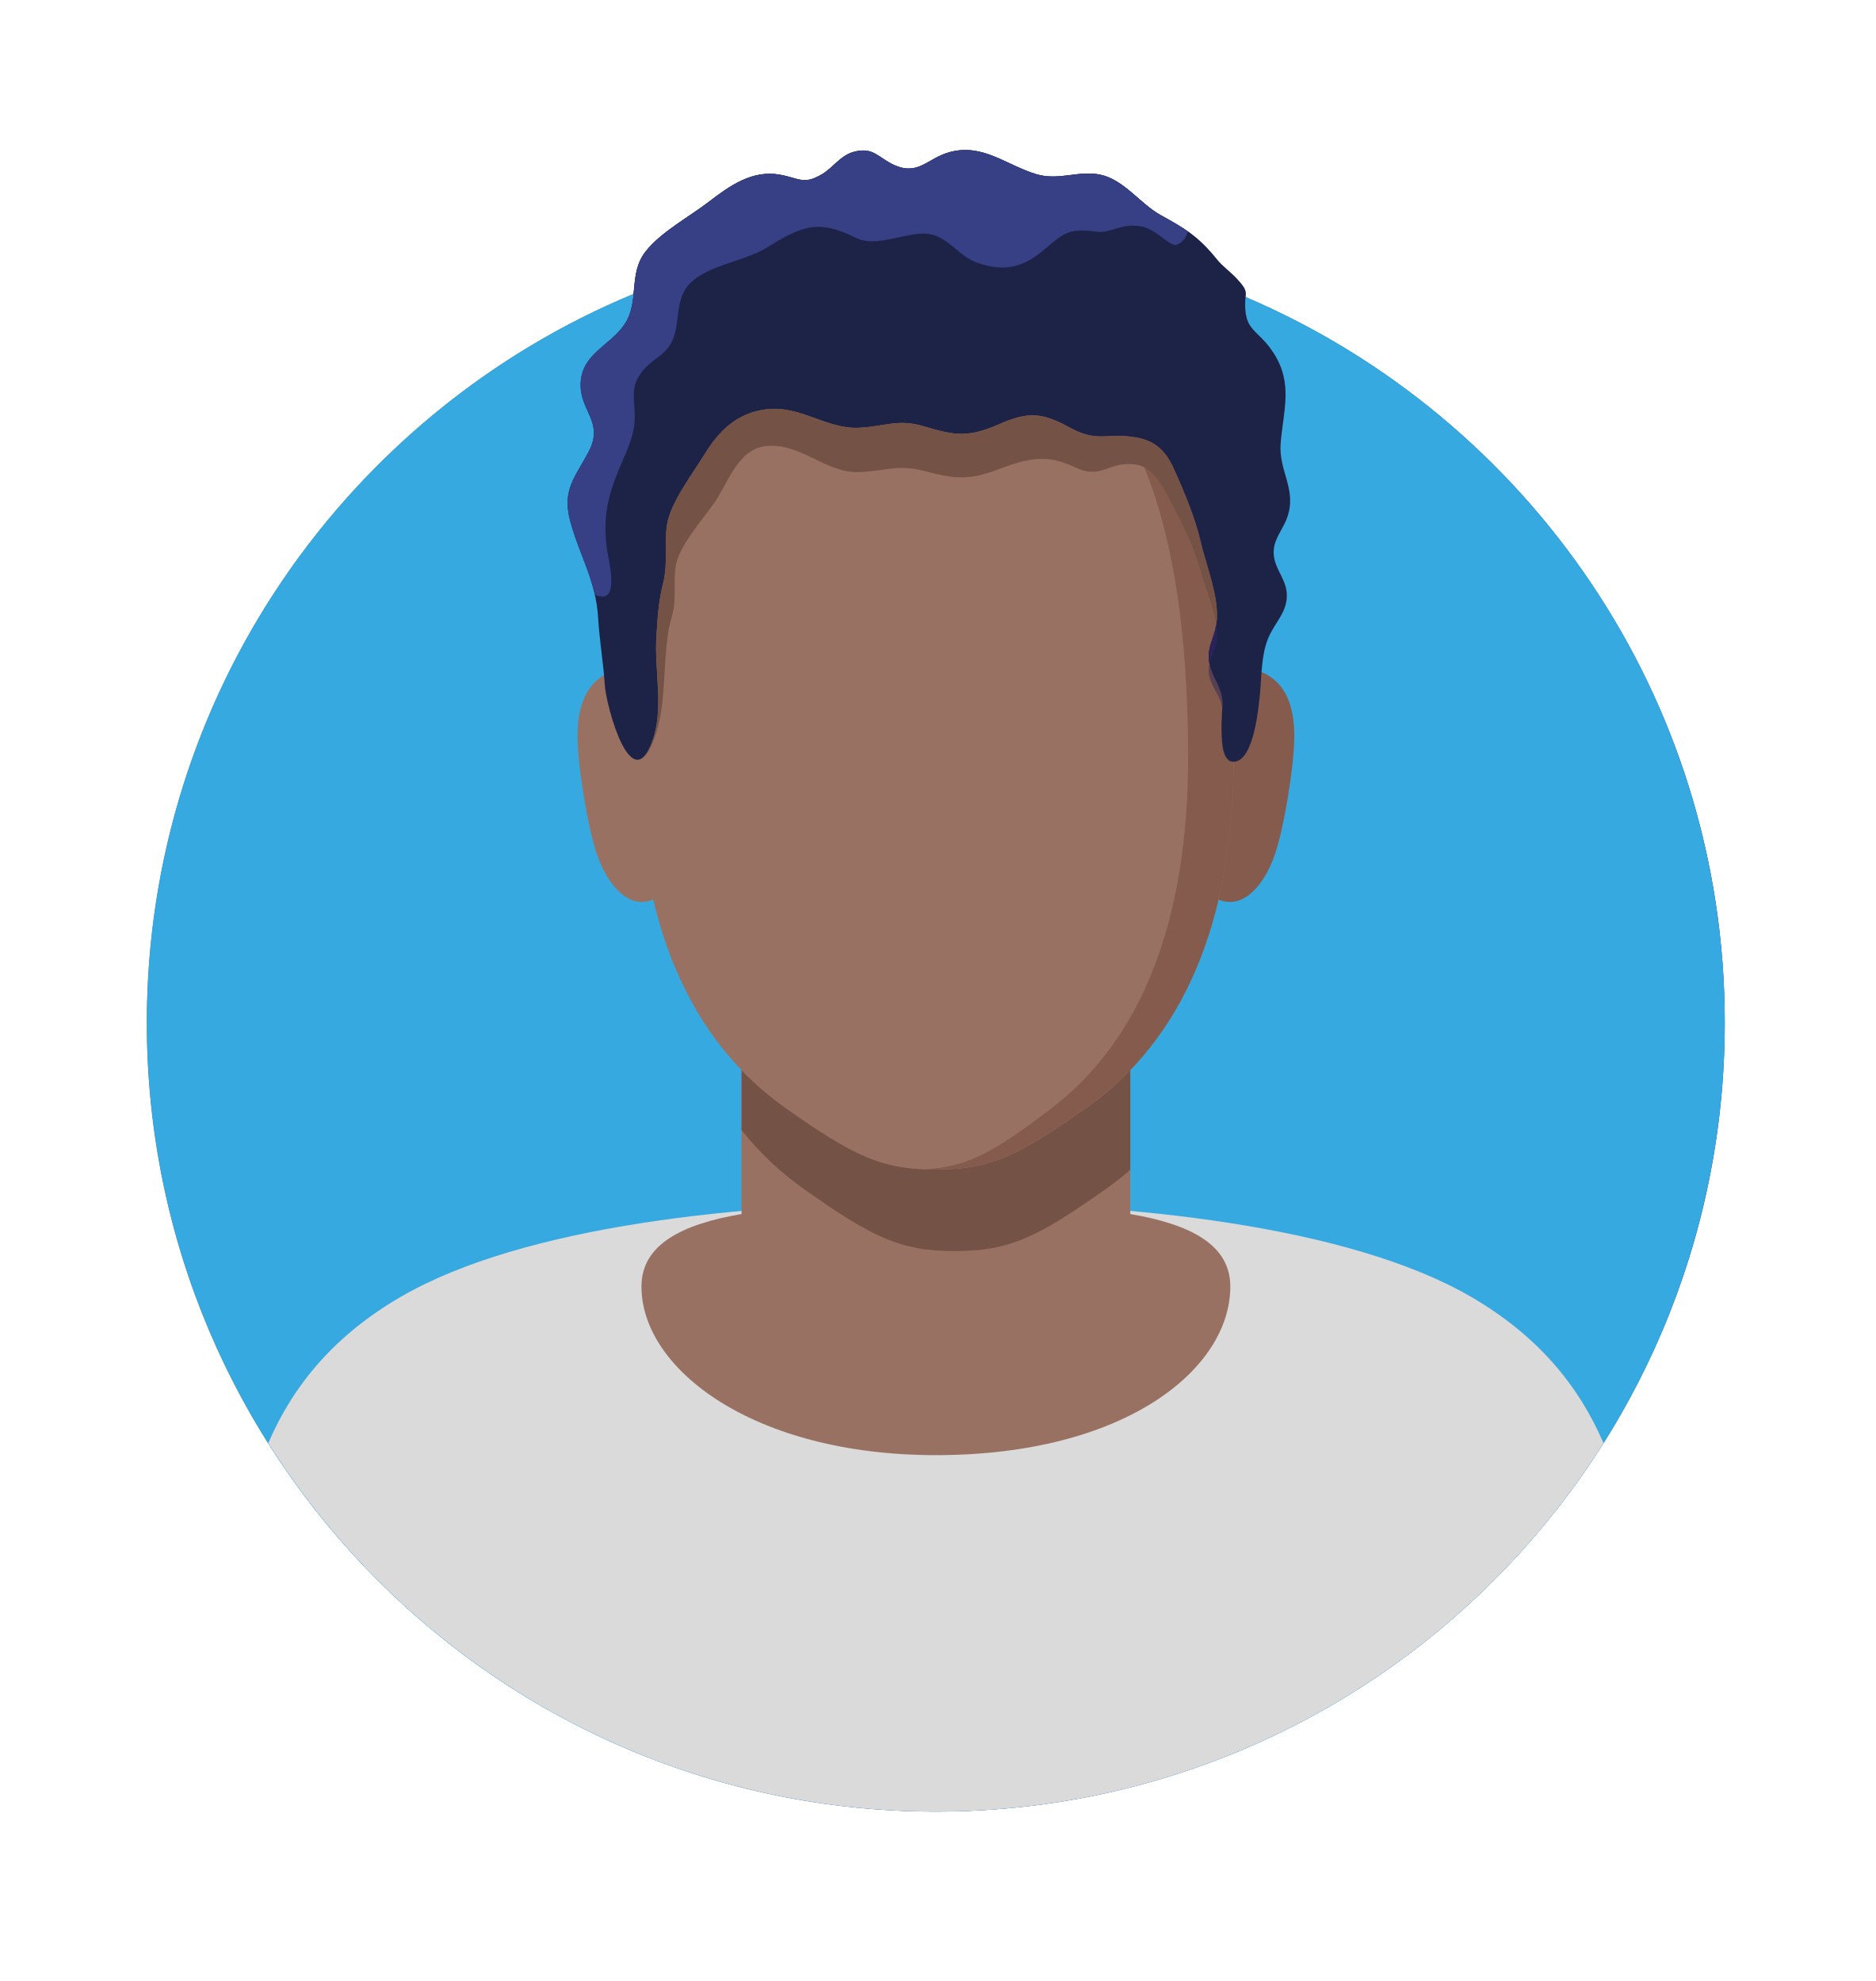
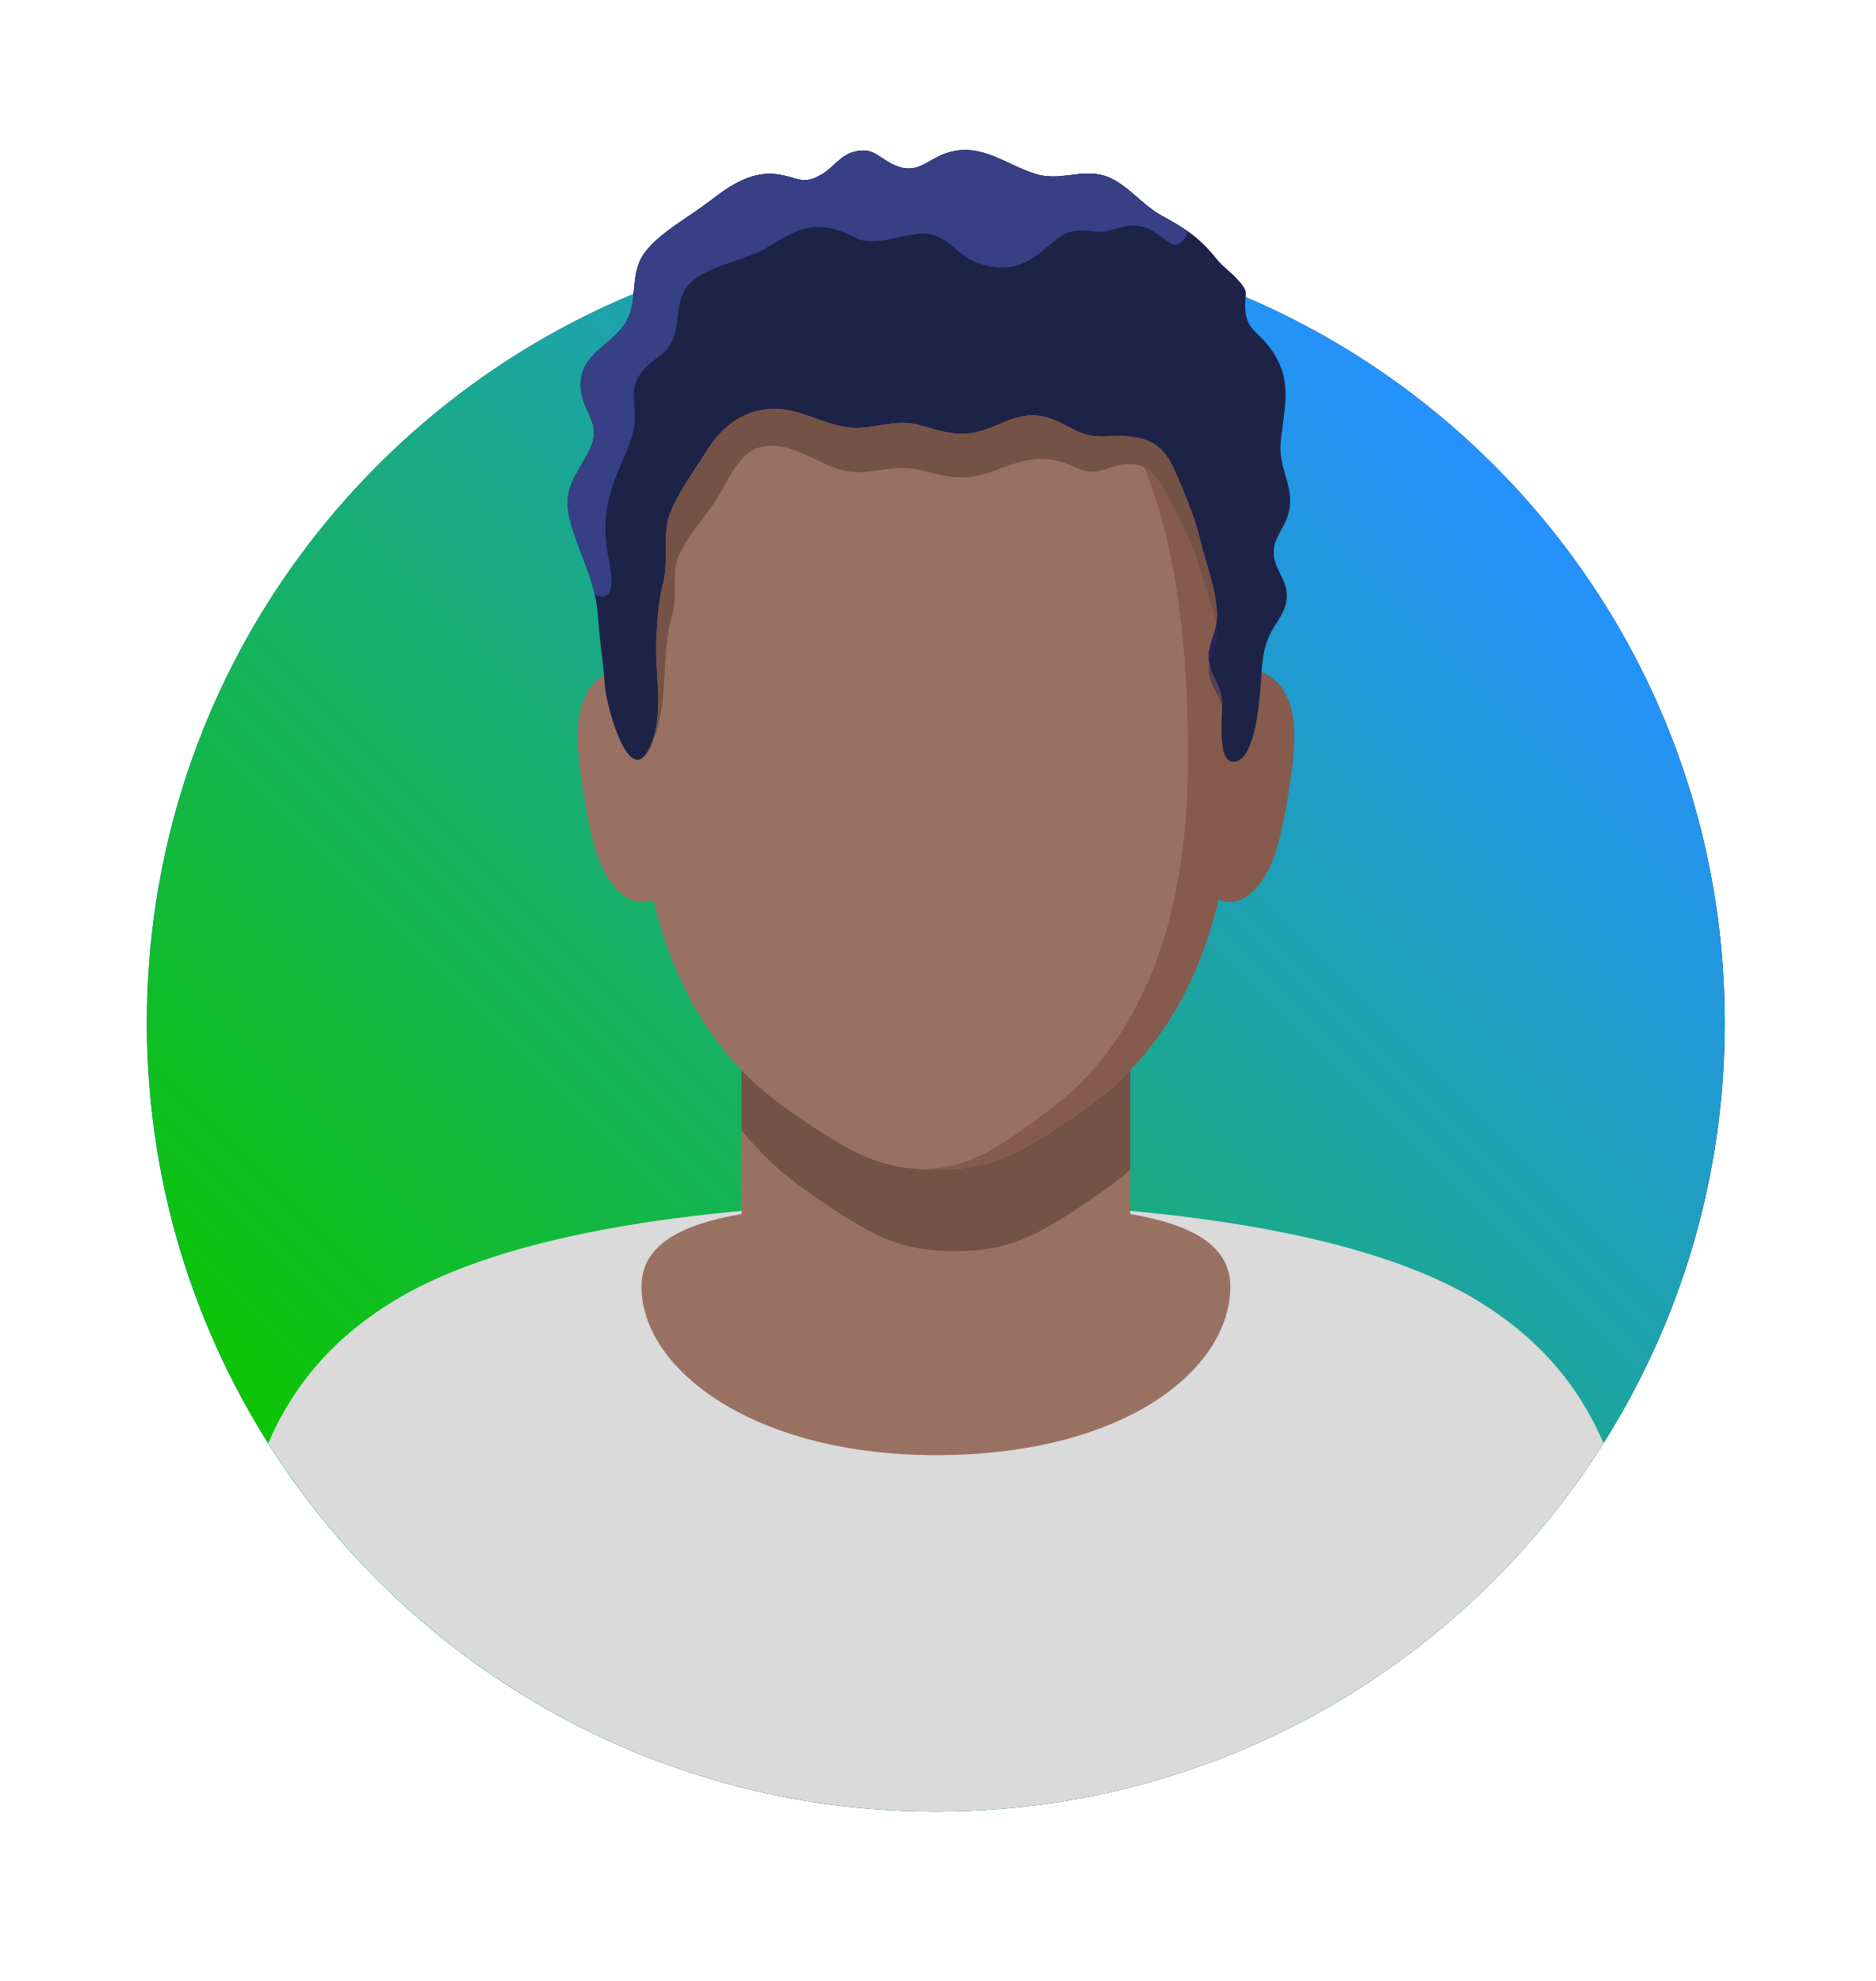
<svg xmlns="http://www.w3.org/2000/svg" xmlns:xlink="http://www.w3.org/1999/xlink" version="1.1" id="Layer_1" x="0px" y="0px" viewBox="0 0 339.73 358.9" style="enable-background:new 0 0 339.73 358.9;" xml:space="preserve">
  <style type="text/css">
- 	.st0{fill:url(#SVGID_1_);}
- 	.st1{fill:#36A9E1;}
+ 	.st0{fill:url(#SVGID_2_);}
+ 	.st1{fill:url(#SVGID_1_);}
	.st2{fill:#DADADA;}
	.st3{fill:#997163;}
	.st4{fill:#855B4D;}
	.st5{fill:#755246;}
	.st6{fill:#1D2247;}
	.st7{opacity:0.5;fill:#29235C;enable-background:new    ;}
	.st8{fill:#29235C;}
	.st9{fill:#373F85;}
	.st10{clip-path:url(#SVGID_5_);}
	.st11{clip-path:url(#SVGID_6_);fill:url(#SVGID_7_);}
</style>
-   <linearGradient id="SVGID_1_" gradientUnits="userSpaceOnUse" x1="26.59" y1="182.306" x2="312.41" y2="182.306" gradientTransform="matrix(1 0 0 -1 0 360)">
+   <linearGradient id="SVGID_1_" gradientUnits="userSpaceOnUse" x1="26.61" y1="181.78" x2="312.43" y2="181.78" gradientTransform="matrix(1 0 0 -1 0 360)">
+     <stop offset="0" style="stop-color:#0cc600" />
+     <stop offset="1" style="stop-color:#2591ff" />
+   </linearGradient>
+   <linearGradient id="SVGID_2_" gradientUnits="userSpaceOnUse" x1="26.59" y1="182.306" x2="312.41" y2="182.306" gradientTransform="matrix(1 0 0 -1 0 360)">
    <stop offset="0" style="stop-color:#2581C4" />
    <stop offset="1" style="stop-color:#29235C" />
  </linearGradient>
  <path class="st0" d="M225.59,53.81c0.1-1.11,0.09-1.49-1.56-3.29c-1.15-1.25-2.56-2.19-3.69-3.6c-3.21-3.99-5.65-5.51-10.05-7.91  c-3.77-2.06-6.71-6.48-11.04-7.37c-3.94-0.81-7.45,1.15-11.55-0.08c-5.45-1.64-9.72-5.66-15.75-3.98c-3.99,1.11-5.59,4.25-9.9,2.36  c-2.96-1.3-3.82-3.41-7.43-2.42c-2.42,0.66-3.68,2.8-5.67,4c-3.37,2.03-4.09,0.81-7.66,0.14c-5.01-0.93-9.1,1.97-12.91,4.9  c-3.57,2.75-8.74,5.49-11.5,9.07c-1.81,2.35-1.87,5.01-2.14,7.64C62.99,74.76,26.59,125.78,26.59,185.3  c0,78.93,63.98,142.91,142.91,142.91s142.91-63.98,142.91-142.91C312.43,126.27,276.65,75.61,225.59,53.81z" />
  <ellipse transform="matrix(0.7071 -0.7071 0.7071 0.7071 -81.3705 174.1364)" class="st1" cx="169.52" cy="185.29" rx="142.91" ry="142.91" />
  <path class="st2" d="M290.45,261.46c-25.3,40.1-70.01,66.74-120.93,66.74c-50.93,0-95.63-26.64-120.93-66.74  c4.51-10.5,12-19.56,24.07-26.55c11.02-6.38,26.42-10.65,43.48-13.31c17.05-2.66,35.76-3.74,53.38-3.74  c35.25,0,74.82,4.29,96.87,17.05C278.46,241.91,285.94,250.96,290.45,261.46z" />
  <path class="st3" d="M204.73,219.95V185.9h-70.41v34.05c-10.69,1.82-18.13,5.47-18.13,13.14c0,14.97,20.28,30.54,53.33,30.54  c34.24,0,53.33-15.57,53.33-30.54C222.86,225.41,215.42,221.77,204.73,219.95z" />
  <path class="st3" d="M126.55,144.24c0-10.58-4.64-23.45-10.36-23.45s-11.58,2.04-11.58,12.62c0,5.09,1.81,16.5,3.56,21.51  c1.89,5.39,5.05,8.49,8.02,8.49C121.91,163.4,126.55,154.82,126.55,144.24z" />
  <path class="st4" d="M212.49,144.24c0-10.58,4.64-23.45,10.36-23.45s11.59,2.04,11.59,12.62c0,5.09-1.81,16.5-3.56,21.51  c-1.89,5.39-5.05,8.49-8.02,8.49C217.13,163.4,212.49,154.82,212.49,144.24z" />
  <path class="st5" d="M204.73,193.86v18.07c-1.47,1.29-3,2.49-4.61,3.62c-6.14,4.32-10.46,7.1-14.48,8.79  c-4.04,1.7-7.76,2.32-12.69,2.32c-9.86,0-14.91-2.48-27.16-11.11c-4.32-3.05-8.15-6.64-11.47-10.8v-10.88  c2.44,2.54,5.13,4.84,8.03,6.89c12.26,8.64,17.31,11.12,27.18,11.12c4.93,0,8.66-0.62,12.69-2.32c4.02-1.7,8.34-4.48,14.48-8.8  C199.61,198.72,202.29,196.42,204.73,193.86z" />
  <path class="st3" d="M169.52,55.74L169.52,55.74L169.52,55.74c-42.38,0-53.94,36.53-53.94,81.58c0,29.88,9.34,51.17,26.77,63.45  c12.26,8.64,17.31,11.11,27.17,11.11l0,0l0,0c9.86,0,14.91-2.47,27.17-11.11c17.43-12.28,26.77-33.57,26.77-63.45  C223.46,92.26,211.9,55.74,169.52,55.74z" />
  <path class="st4" d="M169.52,55.74c-0.73,0-1.43,0.04-2.15,0.06c37.5,1.23,47.83,37.25,47.83,81.52c0,29.88-8.63,51.17-24.72,63.45  c-10.47,7.99-15.25,10.7-23.11,11.06c0.69,0.03,1.4,0.05,2.15,0.05c9.86,0,14.91-2.47,27.17-11.11  c17.43-12.28,26.77-33.57,26.77-63.45C223.46,92.26,211.9,55.74,169.52,55.74z" />
  <path class="st6" d="M223.4,138.01c-3.17,0-1.82-9.67-2-11.21c-0.28-2.44-1.72-3.98-2.26-6.22c-0.76-3.12,0.76-4.71,1.2-7.61  c0.67-4.46-1.85-10.46-2.86-14.87c-0.98-4.28-3.08-9.28-4.9-13.29c-1.4-3.08-3.31-4.96-6.71-5.55c-5.29-0.92-7.03,1-12.08-1.79  c-5-2.76-7.61-2.9-12.7-0.66c-5.6,2.46-8.05,2.16-13.75,0.42c-4.66-1.42-7.12,0.06-11.74,0.27c-5.98,0.27-10.69-4.17-16.93-3.33  c-5.1,0.69-8.36,3.77-10.98,8.04c-2.12,3.46-6.26,8.86-6.86,12.85c-0.56,3.7,0.24,6.87-0.73,10.7c-0.82,3.2-1,6.42-1.2,9.73  c-0.36,5.94,1.35,12.73-0.62,18.46c-3.81,11.07-8.48-5.86-8.74-9.94c-0.26-4.03-0.96-7.99-1.2-12.05c-0.39-6.88-3.4-11.28-5.09-17.7  c-1.46-5.54,0.97-7.85,3.38-12.42c2.87-5.44-1.72-7.38-1.45-12.53c0.28-5.27,5.37-6.72,7.92-10.51c2.78-4.12,0.68-9.12,3.8-13.17  c2.76-3.58,7.94-6.32,11.5-9.07c3.8-2.93,7.9-5.83,12.91-4.9c3.57,0.66,4.29,1.89,7.66-0.14c1.98-1.19,3.25-3.33,5.67-4  c3.61-0.99,4.47,1.13,7.43,2.42c4.3,1.89,5.9-1.25,9.9-2.36c6.02-1.67,10.3,2.35,15.75,3.98c4.1,1.23,7.6-0.73,11.55,0.08  c4.33,0.89,7.27,5.31,11.04,7.37c4.4,2.41,6.84,3.93,10.05,7.91c1.13,1.41,2.54,2.34,3.69,3.6c2.27,2.48,1.43,2.25,1.49,4.98  c0.1,4.59,2.45,4.27,5.14,8.44c3.59,5.55,1.77,10.46,1.29,16.36c-0.42,5.13,3.09,8.41,1.11,13.66c-0.74,1.95-2.19,3.52-2.36,5.68  c-0.24,3.05,2.13,4.91,2.35,7.78c0.26,3.45-2.22,5.33-3.41,8.33c-1.2,3.03-1.13,6.53-1.42,9.74  C228.01,127.69,227.21,138.01,223.4,138.01z" />
  <path class="st5" d="M220.3,113.17c-0.48-3.27-2.07-6.91-2.82-9.77c-0.98-3.71-3.09-8.05-4.9-11.52c-1.4-2.66-3.31-7.19-6.71-7.69  c-5.28-0.79-6.14,2.86-11.19,0.45c-5.01-2.4-8.5-1.64-13.59,0.3c-5.6,2.13-8.05,1.87-13.75,0.37c-4.66-1.23-7.12,0.05-11.75,0.23  c-5.97,0.24-10.69-5.46-16.92-4.71c-5.11,0.6-6.75,6.71-9.38,10.41c-2.12,3.01-6.26,7.68-6.86,11.14c-0.56,3.22,0.24,5.96-0.73,9.28  c-0.82,2.77-1.01,5.56-1.21,8.44c-0.37,5.15-0.27,9.43-2.24,14.39c-0.69,1.73-1.31,2.57-1.85,2.77c0.62-0.52,1.26-1.56,1.85-3.31  c1.97-5.72,0.26-12.51,0.62-18.46c0.2-3.3,0.38-6.53,1.2-9.72c0.98-3.83,0.17-7.01,0.73-10.7c0.61-3.99,4.74-9.39,6.86-12.85  c2.62-4.28,5.88-7.35,10.99-8.04c6.24-0.85,10.95,3.6,16.92,3.32c4.62-0.21,7.09-1.68,11.75-0.26c5.69,1.73,8.14,2.04,13.75-0.42  c5.09-2.24,7.69-2.11,12.7,0.66c5.05,2.78,6.79,0.87,12.08,1.79c3.4,0.6,5.31,2.48,6.71,5.55c1.81,4.01,3.92,9.02,4.9,13.3  c1.01,4.41,3.52,10.41,2.86,14.87C220.33,113.04,220.32,113.1,220.3,113.17z" />
  <path class="st7" d="M221.39,128.2c-0.3-2.07-1.72-3.39-2.25-5.31c-0.28-1.02-0.25-1.84-0.07-2.61c0.01,0.11,0.04,0.2,0.07,0.3  c0.54,2.22,1.99,3.77,2.26,6.21C221.43,127.06,221.42,127.55,221.39,128.2z" />
  <path class="st7" d="M223.08,137.99c-1.58-0.32-1.85-2.98-1.83-5.47C221.3,135.13,221.67,137.65,223.08,137.99z" />
  <path class="st8" d="M220.3,113.17c0.17,1.1,0.21,2.16,0.04,3.13c-0.28,1.56-0.97,2.7-1.27,3.99  C218.5,117.42,219.85,115.86,220.3,113.17z" />
  <path class="st8" d="M221.26,132.52c-0.01-1.58,0.08-3.18,0.13-4.32C221.39,128.23,221.28,130.64,221.26,132.52z" />
  <path class="st9" d="M215.14,41.91c-0.21,1.04-0.81,1.93-1.97,2.43c-1.11,0.48-3.52-2.58-6.09-3.23c-3.78-0.94-5.79,1.26-8.51,0.87  c-5.08-0.73-5.98,0.35-9.54,3.33c-3.74,3.15-7.11,4.01-12.05,2.28c-3.47-1.21-5.35-4.95-9.17-5.25c-3.72-0.28-9.17,2.55-12.64,0.81  c-7.07-3.54-9.94-2.19-16.41,1.79c-4.09,2.51-11.65,3.25-14.44,7.19c-1.86,2.64-1.25,6.13-2.31,9.03c-1.17,3.18-3.48,3.55-5.48,5.89  c-2.73,3.21-1.36,5.49-1.58,9.23c-0.18,3.15-1.72,6-2.88,8.85c-2.12,5.16-2.87,8.97-2.12,14.41c0.22,1.61,1.97,8.2-0.6,8.52  c-0.46,0.05-1-0.05-1.61-0.28c-1.04-4.73-3.18-8.51-4.5-13.54c-1.45-5.53,0.98-7.84,3.38-12.42c2.87-5.44-1.72-7.38-1.45-12.52  c0.28-5.27,5.37-6.72,7.92-10.52c2.79-4.11,0.68-9.12,3.81-13.17c2.76-3.57,7.95-6.31,11.51-9.06c3.81-2.93,7.91-5.82,12.91-4.9  c3.57,0.67,4.29,1.89,7.66-0.14c1.98-1.2,3.25-3.33,5.67-4c3.6-0.99,4.46,1.13,7.42,2.43c4.31,1.89,5.91-1.25,9.9-2.37  c6.03-1.67,10.3,2.35,15.75,3.99c4.09,1.23,7.6-0.73,11.55,0.08c4.33,0.89,7.26,5.31,11.03,7.38  C212.21,40.06,213.75,40.93,215.14,41.91z" />
  <g>
    <g>
      <defs>
        <polygon id="SVGID_3_" points="1,1 2,1 1,2    " />
      </defs>
      <defs>
        <polygon id="SVGID_4_" points="-1,-1 -2,-1 -1,-2    " />
      </defs>
      <clipPath id="SVGID_5_">
        <use xlink:href="#SVGID_3_" style="overflow:visible;" />
      </clipPath>
      <clipPath id="SVGID_6_" class="st10">
        <use xlink:href="#SVGID_4_" style="overflow:visible;" />
      </clipPath>
      <linearGradient id="SVGID_7_" gradientUnits="userSpaceOnUse" x1="26.59" y1="182.306" x2="312.41" y2="182.306" gradientTransform="matrix(1 0 0 -1 0 360)">
        <stop offset="0" style="stop-color:#BFBFBF" />
        <stop offset="1" style="stop-color:#000000" />
      </linearGradient>
      <path class="st11" d="M225.59,53.81c0.1-1.11,0.09-1.49-1.56-3.29c-1.15-1.25-2.56-2.19-3.69-3.6c-3.21-3.99-5.65-5.51-10.05-7.91    c-3.77-2.06-6.71-6.48-11.04-7.37c-3.94-0.81-7.45,1.15-11.55-0.08c-5.45-1.64-9.72-5.66-15.75-3.98    c-3.99,1.11-5.59,4.25-9.9,2.36c-2.96-1.3-3.82-3.41-7.43-2.42c-2.42,0.66-3.68,2.8-5.67,4c-3.37,2.03-4.09,0.81-7.66,0.14    c-5.01-0.93-9.1,1.97-12.91,4.9c-3.57,2.75-8.74,5.49-11.5,9.07c-1.81,2.35-1.87,5.01-2.14,7.64    C62.99,74.76,26.59,125.78,26.59,185.3c0,78.93,63.98,142.91,142.91,142.91s142.91-63.98,142.91-142.91    C312.43,126.27,276.65,75.61,225.59,53.81z" />
    </g>
  </g>
</svg>
